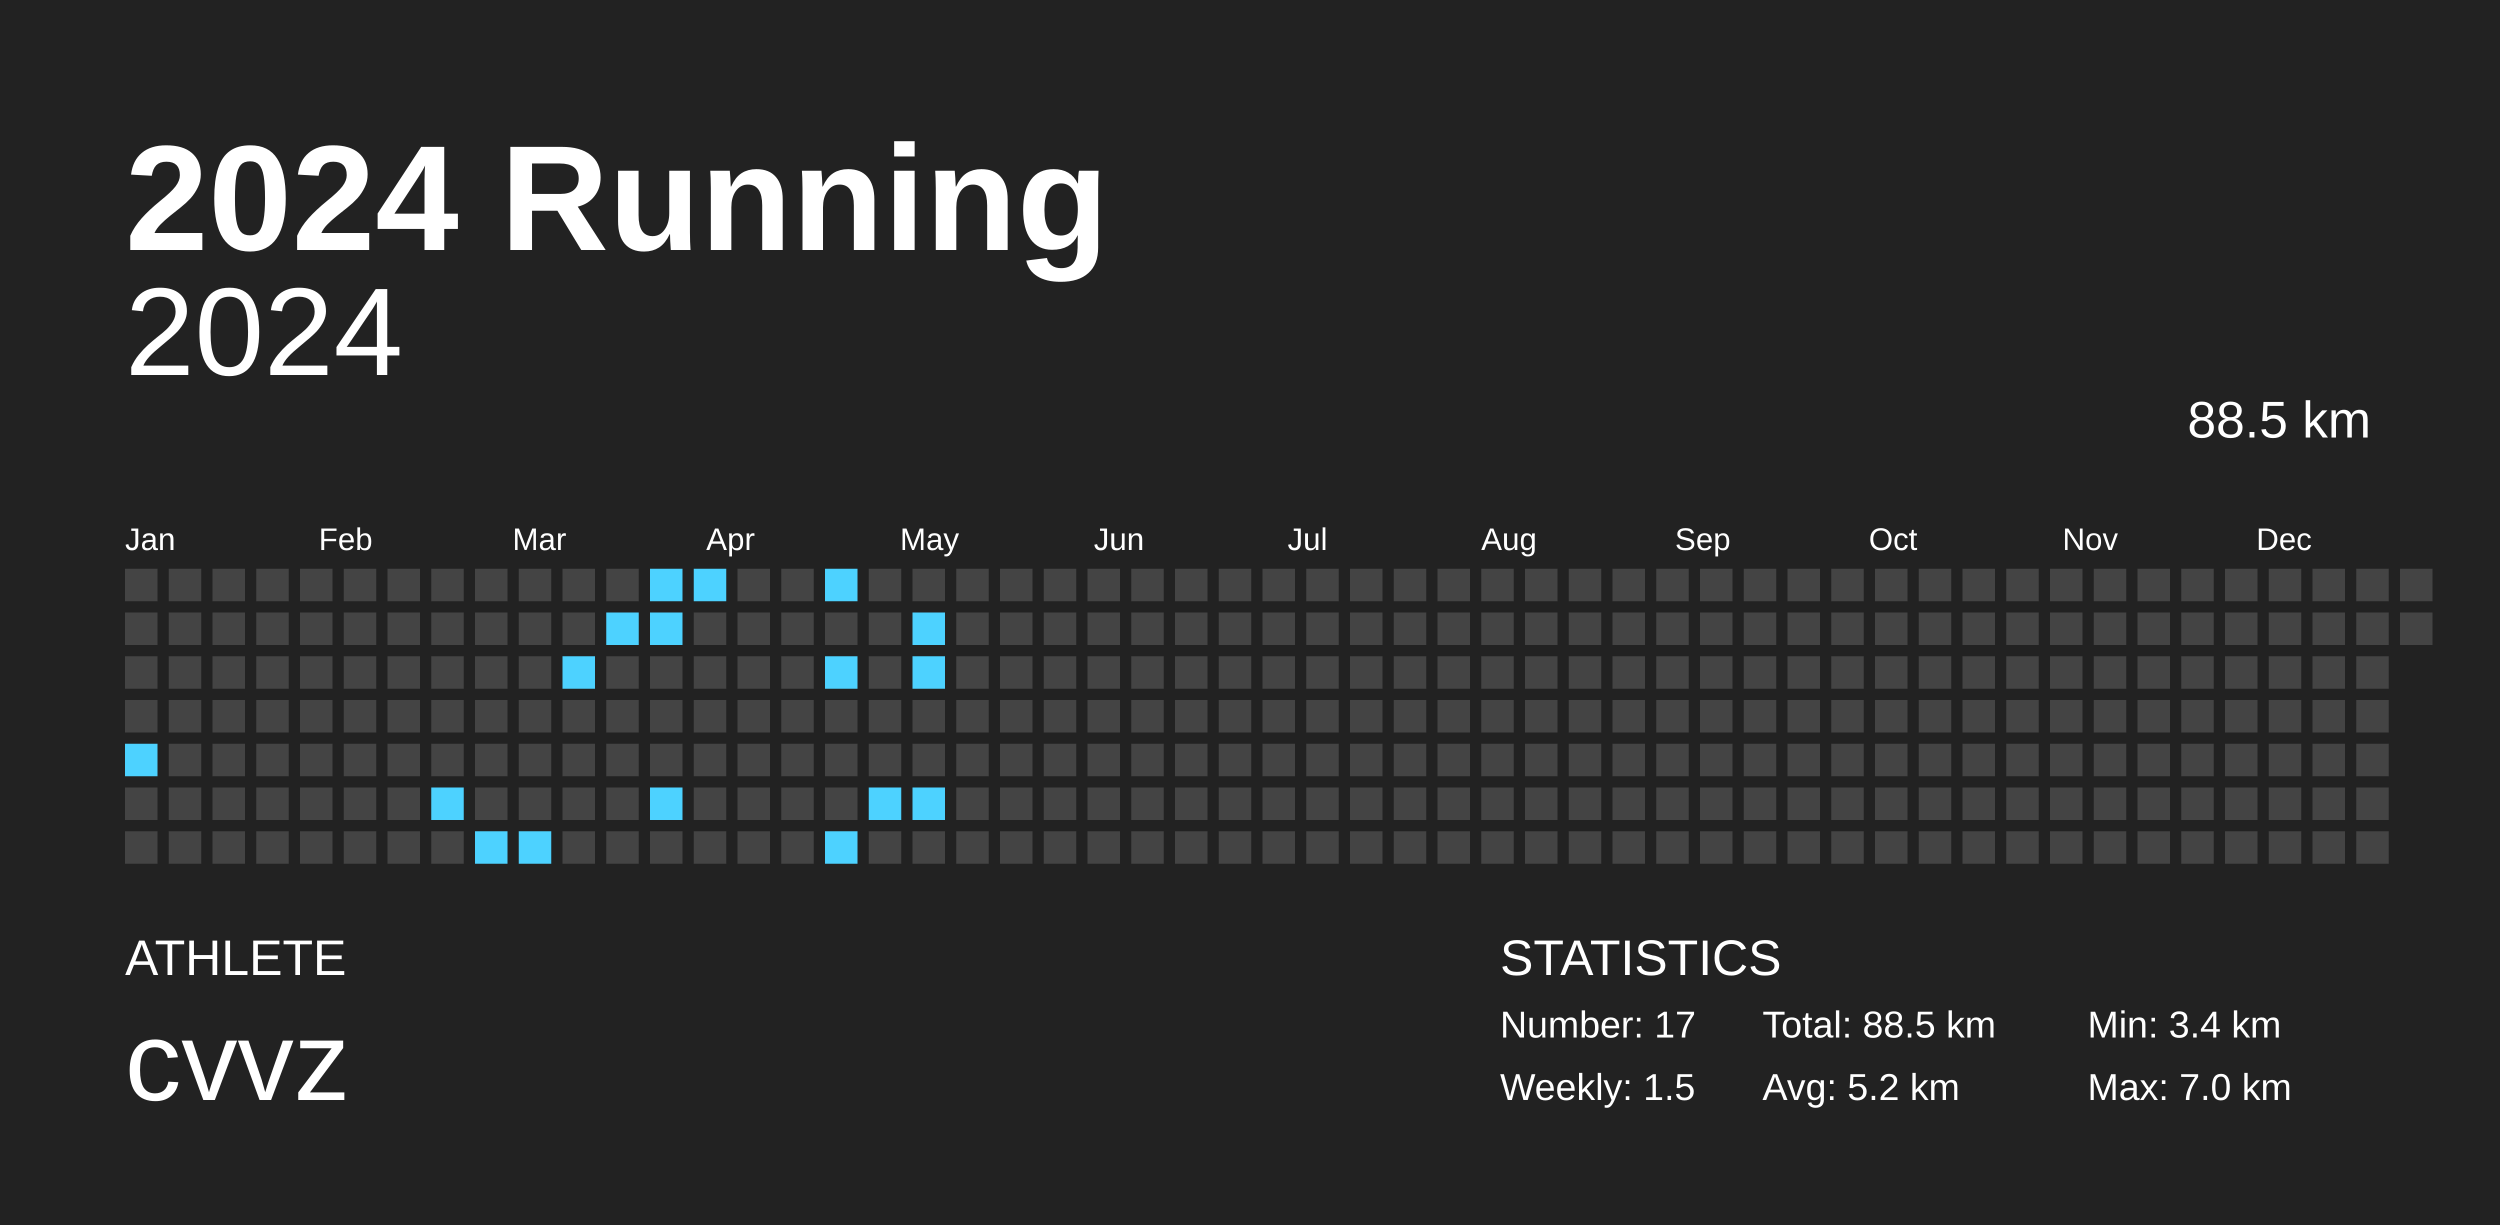
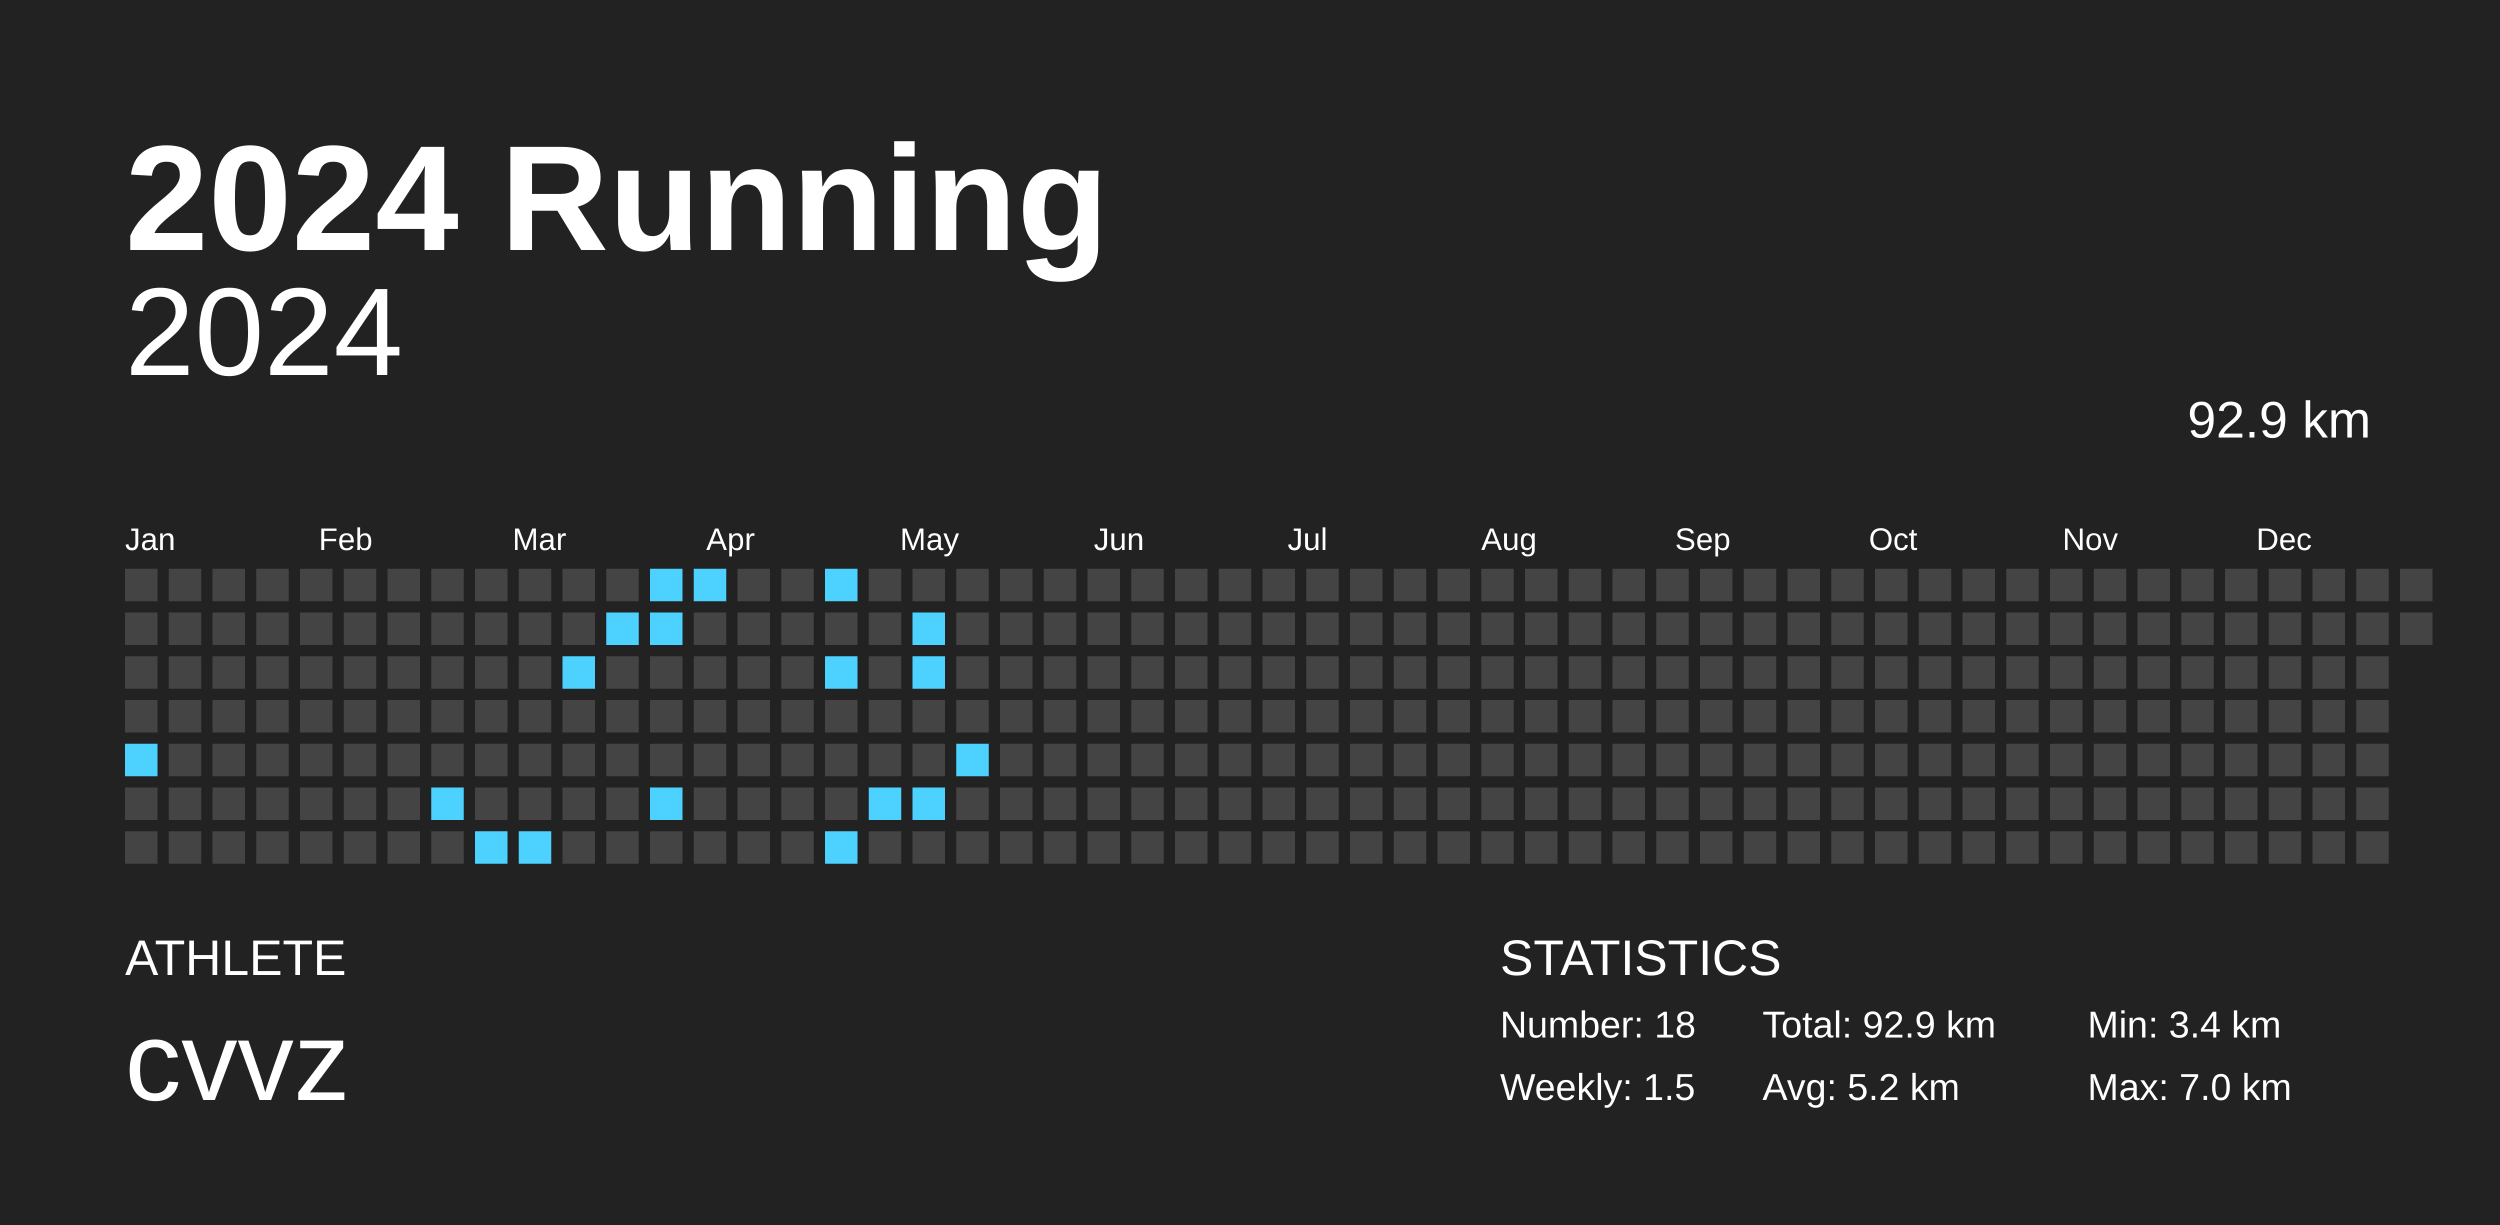
<svg xmlns="http://www.w3.org/2000/svg" baseProfile="full" height="98mm" version="1.1" viewBox="0,0,200,98" width="200mm">
  <defs />
  <rect fill="#222222" height="98" width="200" x="0" y="0" />
  <text fill="#FFFFFF" style="font-size:12px; font-family:Arial; font-weight:bold;" x="10" y="20">2024 Running</text>
  <text fill="#FFFFFF" style="font-size:4px; font-family:Arial" x="10" y="78">ATHLETE</text>
  <text fill="#FFFFFF" style="font-size:9px; font-family:Arial" x="10" y="88">cvvz</text>
  <text fill="#FFFFFF" style="font-size:4px; font-family:Arial" x="120" y="78">STATISTICS</text>
-   <text fill="#FFFFFF" style="font-size:3px; font-family:Arial" x="120" y="83">Number: 17</text>
+   <text fill="#FFFFFF" style="font-size:3px; font-family:Arial" x="120" y="83">Number: 18</text>
  <text fill="#FFFFFF" style="font-size:3px; font-family:Arial" x="120" y="88">Weekly: 1.5</text>
-   <text fill="#FFFFFF" style="font-size:3px; font-family:Arial" x="141" y="83">Total: 88.5 km</text>
+   <text fill="#FFFFFF" style="font-size:3px; font-family:Arial" x="141" y="83">Total: 92.9 km</text>
  <text fill="#FFFFFF" style="font-size:3px; font-family:Arial" x="141" y="88">Avg: 5.2 km</text>
  <text fill="#FFFFFF" style="font-size:3px; font-family:Arial" x="167" y="83">Min: 3.4 km</text>
  <text fill="#FFFFFF" style="font-size:3px; font-family:Arial" x="167" y="88">Max: 7.0 km</text>
  <text alignment-baseline="hanging" fill="#FFFFFF" style="font-size:10.0px; font-family:Arial;" x="10" y="30">2024</text>
-   <text alignment-baseline="hanging" fill="#FFFFFF" style="font-size:4.125px; font-family:Arial;" x="175" y="35">88.5 km</text>
+   <text alignment-baseline="hanging" fill="#FFFFFF" style="font-size:4.125px; font-family:Arial;" x="175" y="35">92.9 km</text>
  <text fill="#FFFFFF" style="font-size:2.5px; font-family:Arial" x="10.0" y="44">Jan</text>
  <text fill="#FFFFFF" style="font-size:2.5px; font-family:Arial" x="25.5" y="44">Feb</text>
  <text fill="#FFFFFF" style="font-size:2.5px; font-family:Arial" x="41.0" y="44">Mar</text>
  <text fill="#FFFFFF" style="font-size:2.5px; font-family:Arial" x="56.5" y="44">Apr</text>
  <text fill="#FFFFFF" style="font-size:2.5px; font-family:Arial" x="72.0" y="44">May</text>
  <text fill="#FFFFFF" style="font-size:2.5px; font-family:Arial" x="87.5" y="44">Jun</text>
  <text fill="#FFFFFF" style="font-size:2.5px; font-family:Arial" x="103.0" y="44">Jul</text>
  <text fill="#FFFFFF" style="font-size:2.5px; font-family:Arial" x="118.5" y="44">Aug</text>
  <text fill="#FFFFFF" style="font-size:2.5px; font-family:Arial" x="134.0" y="44">Sep</text>
  <text fill="#FFFFFF" style="font-size:2.5px; font-family:Arial" x="149.5" y="44">Oct</text>
  <text fill="#FFFFFF" style="font-size:2.5px; font-family:Arial" x="165.0" y="44">Nov</text>
  <text fill="#FFFFFF" style="font-size:2.5px; font-family:Arial" x="180.5" y="44">Dec</text>
  <rect fill="#444444" height="2.6" width="2.6" x="10.0" y="45.5" />
  <rect fill="#444444" height="2.6" width="2.6" x="10.0" y="49.0" />
  <rect fill="#444444" height="2.6" width="2.6" x="10.0" y="52.5" />
  <rect fill="#444444" height="2.6" width="2.6" x="10.0" y="56.0" />
  <rect fill="#4dd2ff" height="2.6" width="2.6" x="10.0" y="59.5" />
  <rect fill="#444444" height="2.6" width="2.6" x="10.0" y="63.0" />
  <rect fill="#444444" height="2.6" width="2.6" x="10.0" y="66.5" />
  <rect fill="#444444" height="2.6" width="2.6" x="13.5" y="45.5" />
  <rect fill="#444444" height="2.6" width="2.6" x="13.5" y="49.0" />
  <rect fill="#444444" height="2.6" width="2.6" x="13.5" y="52.5" />
  <rect fill="#444444" height="2.6" width="2.6" x="13.5" y="56.0" />
  <rect fill="#444444" height="2.6" width="2.6" x="13.5" y="59.5" />
  <rect fill="#444444" height="2.6" width="2.6" x="13.5" y="63.0" />
  <rect fill="#444444" height="2.6" width="2.6" x="13.5" y="66.5" />
  <rect fill="#444444" height="2.6" width="2.6" x="17.0" y="45.5" />
  <rect fill="#444444" height="2.6" width="2.6" x="17.0" y="49.0" />
  <rect fill="#444444" height="2.6" width="2.6" x="17.0" y="52.5" />
  <rect fill="#444444" height="2.6" width="2.6" x="17.0" y="56.0" />
  <rect fill="#444444" height="2.6" width="2.6" x="17.0" y="59.5" />
  <rect fill="#444444" height="2.6" width="2.6" x="17.0" y="63.0" />
  <rect fill="#444444" height="2.6" width="2.6" x="17.0" y="66.5" />
  <rect fill="#444444" height="2.6" width="2.6" x="20.5" y="45.5" />
  <rect fill="#444444" height="2.6" width="2.6" x="20.5" y="49.0" />
  <rect fill="#444444" height="2.6" width="2.6" x="20.5" y="52.5" />
  <rect fill="#444444" height="2.6" width="2.6" x="20.5" y="56.0" />
  <rect fill="#444444" height="2.6" width="2.6" x="20.5" y="59.5" />
  <rect fill="#444444" height="2.6" width="2.6" x="20.5" y="63.0" />
  <rect fill="#444444" height="2.6" width="2.6" x="20.5" y="66.5" />
  <rect fill="#444444" height="2.6" width="2.6" x="24.0" y="45.5" />
  <rect fill="#444444" height="2.6" width="2.6" x="24.0" y="49.0" />
  <rect fill="#444444" height="2.6" width="2.6" x="24.0" y="52.5" />
  <rect fill="#444444" height="2.6" width="2.6" x="24.0" y="56.0" />
  <rect fill="#444444" height="2.6" width="2.6" x="24.0" y="59.5" />
  <rect fill="#444444" height="2.6" width="2.6" x="24.0" y="63.0" />
  <rect fill="#444444" height="2.6" width="2.6" x="24.0" y="66.5" />
  <rect fill="#444444" height="2.6" width="2.6" x="27.5" y="45.5" />
  <rect fill="#444444" height="2.6" width="2.6" x="27.5" y="49.0" />
  <rect fill="#444444" height="2.6" width="2.6" x="27.5" y="52.5" />
  <rect fill="#444444" height="2.6" width="2.6" x="27.5" y="56.0" />
  <rect fill="#444444" height="2.6" width="2.6" x="27.5" y="59.5" />
  <rect fill="#444444" height="2.6" width="2.6" x="27.5" y="63.0" />
  <rect fill="#444444" height="2.6" width="2.6" x="27.5" y="66.5" />
  <rect fill="#444444" height="2.6" width="2.6" x="31.0" y="45.5" />
  <rect fill="#444444" height="2.6" width="2.6" x="31.0" y="49.0" />
  <rect fill="#444444" height="2.6" width="2.6" x="31.0" y="52.5" />
  <rect fill="#444444" height="2.6" width="2.6" x="31.0" y="56.0" />
  <rect fill="#444444" height="2.6" width="2.6" x="31.0" y="59.5" />
  <rect fill="#444444" height="2.6" width="2.6" x="31.0" y="63.0" />
  <rect fill="#444444" height="2.6" width="2.6" x="31.0" y="66.5" />
  <rect fill="#444444" height="2.6" width="2.6" x="34.5" y="45.5" />
  <rect fill="#444444" height="2.6" width="2.6" x="34.5" y="49.0" />
  <rect fill="#444444" height="2.6" width="2.6" x="34.5" y="52.5" />
  <rect fill="#444444" height="2.6" width="2.6" x="34.5" y="56.0" />
  <rect fill="#444444" height="2.6" width="2.6" x="34.5" y="59.5" />
  <rect fill="#4dd2ff" height="2.6" width="2.6" x="34.5" y="63.0" />
  <rect fill="#444444" height="2.6" width="2.6" x="34.5" y="66.5" />
  <rect fill="#444444" height="2.6" width="2.6" x="38.0" y="45.5" />
  <rect fill="#444444" height="2.6" width="2.6" x="38.0" y="49.0" />
  <rect fill="#444444" height="2.6" width="2.6" x="38.0" y="52.5" />
  <rect fill="#444444" height="2.6" width="2.6" x="38.0" y="56.0" />
  <rect fill="#444444" height="2.6" width="2.6" x="38.0" y="59.5" />
  <rect fill="#444444" height="2.6" width="2.6" x="38.0" y="63.0" />
  <rect fill="#4dd2ff" height="2.6" width="2.6" x="38.0" y="66.5" />
  <rect fill="#444444" height="2.6" width="2.6" x="41.5" y="45.5" />
  <rect fill="#444444" height="2.6" width="2.6" x="41.5" y="49.0" />
  <rect fill="#444444" height="2.6" width="2.6" x="41.5" y="52.5" />
  <rect fill="#444444" height="2.6" width="2.6" x="41.5" y="56.0" />
  <rect fill="#444444" height="2.6" width="2.6" x="41.5" y="59.5" />
  <rect fill="#444444" height="2.6" width="2.6" x="41.5" y="63.0" />
  <rect fill="#4dd2ff" height="2.6" width="2.6" x="41.5" y="66.5" />
  <rect fill="#444444" height="2.6" width="2.6" x="45.0" y="45.5" />
  <rect fill="#444444" height="2.6" width="2.6" x="45.0" y="49.0" />
  <rect fill="#4dd2ff" height="2.6" width="2.6" x="45.0" y="52.5" />
  <rect fill="#444444" height="2.6" width="2.6" x="45.0" y="56.0" />
  <rect fill="#444444" height="2.6" width="2.6" x="45.0" y="59.5" />
  <rect fill="#444444" height="2.6" width="2.6" x="45.0" y="63.0" />
  <rect fill="#444444" height="2.6" width="2.6" x="45.0" y="66.5" />
  <rect fill="#444444" height="2.6" width="2.6" x="48.5" y="45.5" />
  <rect fill="#4dd2ff" height="2.6" width="2.6" x="48.5" y="49.0" />
  <rect fill="#444444" height="2.6" width="2.6" x="48.5" y="52.5" />
  <rect fill="#444444" height="2.6" width="2.6" x="48.5" y="56.0" />
  <rect fill="#444444" height="2.6" width="2.6" x="48.5" y="59.5" />
  <rect fill="#444444" height="2.6" width="2.6" x="48.5" y="63.0" />
  <rect fill="#444444" height="2.6" width="2.6" x="48.5" y="66.5" />
  <rect fill="#4dd2ff" height="2.6" width="2.6" x="52.0" y="45.5" />
  <rect fill="#4dd2ff" height="2.6" width="2.6" x="52.0" y="49.0" />
  <rect fill="#444444" height="2.6" width="2.6" x="52.0" y="52.5" />
  <rect fill="#444444" height="2.6" width="2.6" x="52.0" y="56.0" />
  <rect fill="#444444" height="2.6" width="2.6" x="52.0" y="59.5" />
  <rect fill="#4dd2ff" height="2.6" width="2.6" x="52.0" y="63.0" />
  <rect fill="#444444" height="2.6" width="2.6" x="52.0" y="66.5" />
  <rect fill="#4dd2ff" height="2.6" width="2.6" x="55.5" y="45.5" />
  <rect fill="#444444" height="2.6" width="2.6" x="55.5" y="49.0" />
  <rect fill="#444444" height="2.6" width="2.6" x="55.5" y="52.5" />
  <rect fill="#444444" height="2.6" width="2.6" x="55.5" y="56.0" />
  <rect fill="#444444" height="2.6" width="2.6" x="55.5" y="59.5" />
  <rect fill="#444444" height="2.6" width="2.6" x="55.5" y="63.0" />
  <rect fill="#444444" height="2.6" width="2.6" x="55.5" y="66.5" />
  <rect fill="#444444" height="2.6" width="2.6" x="59.0" y="45.5" />
  <rect fill="#444444" height="2.6" width="2.6" x="59.0" y="49.0" />
  <rect fill="#444444" height="2.6" width="2.6" x="59.0" y="52.5" />
  <rect fill="#444444" height="2.6" width="2.6" x="59.0" y="56.0" />
  <rect fill="#444444" height="2.6" width="2.6" x="59.0" y="59.5" />
  <rect fill="#444444" height="2.6" width="2.6" x="59.0" y="63.0" />
  <rect fill="#444444" height="2.6" width="2.6" x="59.0" y="66.5" />
  <rect fill="#444444" height="2.6" width="2.6" x="62.5" y="45.5" />
  <rect fill="#444444" height="2.6" width="2.6" x="62.5" y="49.0" />
  <rect fill="#444444" height="2.6" width="2.6" x="62.5" y="52.5" />
  <rect fill="#444444" height="2.6" width="2.6" x="62.5" y="56.0" />
  <rect fill="#444444" height="2.6" width="2.6" x="62.5" y="59.5" />
  <rect fill="#444444" height="2.6" width="2.6" x="62.5" y="63.0" />
  <rect fill="#444444" height="2.6" width="2.6" x="62.5" y="66.5" />
  <rect fill="#4dd2ff" height="2.6" width="2.6" x="66.0" y="45.5" />
  <rect fill="#444444" height="2.6" width="2.6" x="66.0" y="49.0" />
  <rect fill="#4dd2ff" height="2.6" width="2.6" x="66.0" y="52.5" />
  <rect fill="#444444" height="2.6" width="2.6" x="66.0" y="56.0" />
  <rect fill="#444444" height="2.6" width="2.6" x="66.0" y="59.5" />
  <rect fill="#444444" height="2.6" width="2.6" x="66.0" y="63.0" />
  <rect fill="#4dd2ff" height="2.6" width="2.6" x="66.0" y="66.5" />
  <rect fill="#444444" height="2.6" width="2.6" x="69.5" y="45.5" />
  <rect fill="#444444" height="2.6" width="2.6" x="69.5" y="49.0" />
  <rect fill="#444444" height="2.6" width="2.6" x="69.5" y="52.5" />
  <rect fill="#444444" height="2.6" width="2.6" x="69.5" y="56.0" />
  <rect fill="#444444" height="2.6" width="2.6" x="69.5" y="59.5" />
  <rect fill="#4dd2ff" height="2.6" width="2.6" x="69.5" y="63.0" />
  <rect fill="#444444" height="2.6" width="2.6" x="69.5" y="66.5" />
  <rect fill="#444444" height="2.6" width="2.6" x="73.0" y="45.5" />
  <rect fill="#4dd2ff" height="2.6" width="2.6" x="73.0" y="49.0" />
  <rect fill="#4dd2ff" height="2.6" width="2.6" x="73.0" y="52.5" />
  <rect fill="#444444" height="2.6" width="2.6" x="73.0" y="56.0" />
  <rect fill="#444444" height="2.6" width="2.6" x="73.0" y="59.5" />
  <rect fill="#4dd2ff" height="2.6" width="2.6" x="73.0" y="63.0" />
  <rect fill="#444444" height="2.6" width="2.6" x="73.0" y="66.5" />
  <rect fill="#444444" height="2.6" width="2.6" x="76.5" y="45.5" />
  <rect fill="#444444" height="2.6" width="2.6" x="76.5" y="49.0" />
  <rect fill="#444444" height="2.6" width="2.6" x="76.5" y="52.5" />
  <rect fill="#444444" height="2.6" width="2.6" x="76.5" y="56.0" />
-   <rect fill="#444444" height="2.6" width="2.6" x="76.5" y="59.5" />
+   <rect fill="#4dd2ff" height="2.6" width="2.6" x="76.5" y="59.5" />
  <rect fill="#444444" height="2.6" width="2.6" x="76.5" y="63.0" />
  <rect fill="#444444" height="2.6" width="2.6" x="76.5" y="66.5" />
  <rect fill="#444444" height="2.6" width="2.6" x="80.0" y="45.5" />
  <rect fill="#444444" height="2.6" width="2.6" x="80.0" y="49.0" />
  <rect fill="#444444" height="2.6" width="2.6" x="80.0" y="52.5" />
  <rect fill="#444444" height="2.6" width="2.6" x="80.0" y="56.0" />
  <rect fill="#444444" height="2.6" width="2.6" x="80.0" y="59.5" />
  <rect fill="#444444" height="2.6" width="2.6" x="80.0" y="63.0" />
  <rect fill="#444444" height="2.6" width="2.6" x="80.0" y="66.5" />
  <rect fill="#444444" height="2.6" width="2.6" x="83.5" y="45.5" />
  <rect fill="#444444" height="2.6" width="2.6" x="83.5" y="49.0" />
  <rect fill="#444444" height="2.6" width="2.6" x="83.5" y="52.5" />
  <rect fill="#444444" height="2.6" width="2.6" x="83.5" y="56.0" />
  <rect fill="#444444" height="2.6" width="2.6" x="83.5" y="59.5" />
  <rect fill="#444444" height="2.6" width="2.6" x="83.5" y="63.0" />
  <rect fill="#444444" height="2.6" width="2.6" x="83.5" y="66.5" />
  <rect fill="#444444" height="2.6" width="2.6" x="87.0" y="45.5" />
  <rect fill="#444444" height="2.6" width="2.6" x="87.0" y="49.0" />
  <rect fill="#444444" height="2.6" width="2.6" x="87.0" y="52.5" />
  <rect fill="#444444" height="2.6" width="2.6" x="87.0" y="56.0" />
  <rect fill="#444444" height="2.6" width="2.6" x="87.0" y="59.5" />
  <rect fill="#444444" height="2.6" width="2.6" x="87.0" y="63.0" />
  <rect fill="#444444" height="2.6" width="2.6" x="87.0" y="66.5" />
  <rect fill="#444444" height="2.6" width="2.6" x="90.5" y="45.5" />
  <rect fill="#444444" height="2.6" width="2.6" x="90.5" y="49.0" />
  <rect fill="#444444" height="2.6" width="2.6" x="90.5" y="52.5" />
  <rect fill="#444444" height="2.6" width="2.6" x="90.5" y="56.0" />
  <rect fill="#444444" height="2.6" width="2.6" x="90.5" y="59.5" />
  <rect fill="#444444" height="2.6" width="2.6" x="90.5" y="63.0" />
  <rect fill="#444444" height="2.6" width="2.6" x="90.5" y="66.5" />
  <rect fill="#444444" height="2.6" width="2.6" x="94.0" y="45.5" />
  <rect fill="#444444" height="2.6" width="2.6" x="94.0" y="49.0" />
  <rect fill="#444444" height="2.6" width="2.6" x="94.0" y="52.5" />
  <rect fill="#444444" height="2.6" width="2.6" x="94.0" y="56.0" />
  <rect fill="#444444" height="2.6" width="2.6" x="94.0" y="59.5" />
  <rect fill="#444444" height="2.6" width="2.6" x="94.0" y="63.0" />
  <rect fill="#444444" height="2.6" width="2.6" x="94.0" y="66.5" />
  <rect fill="#444444" height="2.6" width="2.6" x="97.5" y="45.5" />
  <rect fill="#444444" height="2.6" width="2.6" x="97.5" y="49.0" />
  <rect fill="#444444" height="2.6" width="2.6" x="97.5" y="52.5" />
  <rect fill="#444444" height="2.6" width="2.6" x="97.5" y="56.0" />
  <rect fill="#444444" height="2.6" width="2.6" x="97.5" y="59.5" />
  <rect fill="#444444" height="2.6" width="2.6" x="97.5" y="63.0" />
  <rect fill="#444444" height="2.6" width="2.6" x="97.5" y="66.5" />
  <rect fill="#444444" height="2.6" width="2.6" x="101.0" y="45.5" />
  <rect fill="#444444" height="2.6" width="2.6" x="101.0" y="49.0" />
  <rect fill="#444444" height="2.6" width="2.6" x="101.0" y="52.5" />
  <rect fill="#444444" height="2.6" width="2.6" x="101.0" y="56.0" />
  <rect fill="#444444" height="2.6" width="2.6" x="101.0" y="59.5" />
  <rect fill="#444444" height="2.6" width="2.6" x="101.0" y="63.0" />
  <rect fill="#444444" height="2.6" width="2.6" x="101.0" y="66.5" />
  <rect fill="#444444" height="2.6" width="2.6" x="104.5" y="45.5" />
  <rect fill="#444444" height="2.6" width="2.6" x="104.5" y="49.0" />
  <rect fill="#444444" height="2.6" width="2.6" x="104.5" y="52.5" />
  <rect fill="#444444" height="2.6" width="2.6" x="104.5" y="56.0" />
  <rect fill="#444444" height="2.6" width="2.6" x="104.5" y="59.5" />
  <rect fill="#444444" height="2.6" width="2.6" x="104.5" y="63.0" />
  <rect fill="#444444" height="2.6" width="2.6" x="104.5" y="66.5" />
  <rect fill="#444444" height="2.6" width="2.6" x="108.0" y="45.5" />
  <rect fill="#444444" height="2.6" width="2.6" x="108.0" y="49.0" />
  <rect fill="#444444" height="2.6" width="2.6" x="108.0" y="52.5" />
  <rect fill="#444444" height="2.6" width="2.6" x="108.0" y="56.0" />
  <rect fill="#444444" height="2.6" width="2.6" x="108.0" y="59.5" />
  <rect fill="#444444" height="2.6" width="2.6" x="108.0" y="63.0" />
  <rect fill="#444444" height="2.6" width="2.6" x="108.0" y="66.5" />
  <rect fill="#444444" height="2.6" width="2.6" x="111.5" y="45.5" />
  <rect fill="#444444" height="2.6" width="2.6" x="111.5" y="49.0" />
  <rect fill="#444444" height="2.6" width="2.6" x="111.5" y="52.5" />
  <rect fill="#444444" height="2.6" width="2.6" x="111.5" y="56.0" />
  <rect fill="#444444" height="2.6" width="2.6" x="111.5" y="59.5" />
  <rect fill="#444444" height="2.6" width="2.6" x="111.5" y="63.0" />
  <rect fill="#444444" height="2.6" width="2.6" x="111.5" y="66.5" />
  <rect fill="#444444" height="2.6" width="2.6" x="115.0" y="45.5" />
  <rect fill="#444444" height="2.6" width="2.6" x="115.0" y="49.0" />
  <rect fill="#444444" height="2.6" width="2.6" x="115.0" y="52.5" />
  <rect fill="#444444" height="2.6" width="2.6" x="115.0" y="56.0" />
  <rect fill="#444444" height="2.6" width="2.6" x="115.0" y="59.5" />
  <rect fill="#444444" height="2.6" width="2.6" x="115.0" y="63.0" />
  <rect fill="#444444" height="2.6" width="2.6" x="115.0" y="66.5" />
  <rect fill="#444444" height="2.6" width="2.6" x="118.5" y="45.5" />
  <rect fill="#444444" height="2.6" width="2.6" x="118.5" y="49.0" />
  <rect fill="#444444" height="2.6" width="2.6" x="118.5" y="52.5" />
  <rect fill="#444444" height="2.6" width="2.6" x="118.5" y="56.0" />
  <rect fill="#444444" height="2.6" width="2.6" x="118.5" y="59.5" />
  <rect fill="#444444" height="2.6" width="2.6" x="118.5" y="63.0" />
  <rect fill="#444444" height="2.6" width="2.6" x="118.5" y="66.5" />
  <rect fill="#444444" height="2.6" width="2.6" x="122.0" y="45.5" />
  <rect fill="#444444" height="2.6" width="2.6" x="122.0" y="49.0" />
  <rect fill="#444444" height="2.6" width="2.6" x="122.0" y="52.5" />
  <rect fill="#444444" height="2.6" width="2.6" x="122.0" y="56.0" />
  <rect fill="#444444" height="2.6" width="2.6" x="122.0" y="59.5" />
  <rect fill="#444444" height="2.6" width="2.6" x="122.0" y="63.0" />
  <rect fill="#444444" height="2.6" width="2.6" x="122.0" y="66.5" />
  <rect fill="#444444" height="2.6" width="2.6" x="125.5" y="45.5" />
  <rect fill="#444444" height="2.6" width="2.6" x="125.5" y="49.0" />
  <rect fill="#444444" height="2.6" width="2.6" x="125.5" y="52.5" />
  <rect fill="#444444" height="2.6" width="2.6" x="125.5" y="56.0" />
  <rect fill="#444444" height="2.6" width="2.6" x="125.5" y="59.5" />
  <rect fill="#444444" height="2.6" width="2.6" x="125.5" y="63.0" />
  <rect fill="#444444" height="2.6" width="2.6" x="125.5" y="66.5" />
  <rect fill="#444444" height="2.6" width="2.6" x="129.0" y="45.5" />
  <rect fill="#444444" height="2.6" width="2.6" x="129.0" y="49.0" />
  <rect fill="#444444" height="2.6" width="2.6" x="129.0" y="52.5" />
  <rect fill="#444444" height="2.6" width="2.6" x="129.0" y="56.0" />
  <rect fill="#444444" height="2.6" width="2.6" x="129.0" y="59.5" />
  <rect fill="#444444" height="2.6" width="2.6" x="129.0" y="63.0" />
  <rect fill="#444444" height="2.6" width="2.6" x="129.0" y="66.5" />
  <rect fill="#444444" height="2.6" width="2.6" x="132.5" y="45.5" />
  <rect fill="#444444" height="2.6" width="2.6" x="132.5" y="49.0" />
  <rect fill="#444444" height="2.6" width="2.6" x="132.5" y="52.5" />
  <rect fill="#444444" height="2.6" width="2.6" x="132.5" y="56.0" />
  <rect fill="#444444" height="2.6" width="2.6" x="132.5" y="59.5" />
  <rect fill="#444444" height="2.6" width="2.6" x="132.5" y="63.0" />
  <rect fill="#444444" height="2.6" width="2.6" x="132.5" y="66.5" />
  <rect fill="#444444" height="2.6" width="2.6" x="136.0" y="45.5" />
  <rect fill="#444444" height="2.6" width="2.6" x="136.0" y="49.0" />
  <rect fill="#444444" height="2.6" width="2.6" x="136.0" y="52.5" />
  <rect fill="#444444" height="2.6" width="2.6" x="136.0" y="56.0" />
  <rect fill="#444444" height="2.6" width="2.6" x="136.0" y="59.5" />
  <rect fill="#444444" height="2.6" width="2.6" x="136.0" y="63.0" />
  <rect fill="#444444" height="2.6" width="2.6" x="136.0" y="66.5" />
  <rect fill="#444444" height="2.6" width="2.6" x="139.5" y="45.5" />
  <rect fill="#444444" height="2.6" width="2.6" x="139.5" y="49.0" />
  <rect fill="#444444" height="2.6" width="2.6" x="139.5" y="52.5" />
  <rect fill="#444444" height="2.6" width="2.6" x="139.5" y="56.0" />
  <rect fill="#444444" height="2.6" width="2.6" x="139.5" y="59.5" />
  <rect fill="#444444" height="2.6" width="2.6" x="139.5" y="63.0" />
  <rect fill="#444444" height="2.6" width="2.6" x="139.5" y="66.5" />
  <rect fill="#444444" height="2.6" width="2.6" x="143.0" y="45.5" />
  <rect fill="#444444" height="2.6" width="2.6" x="143.0" y="49.0" />
  <rect fill="#444444" height="2.6" width="2.6" x="143.0" y="52.5" />
  <rect fill="#444444" height="2.6" width="2.6" x="143.0" y="56.0" />
  <rect fill="#444444" height="2.6" width="2.6" x="143.0" y="59.5" />
  <rect fill="#444444" height="2.6" width="2.6" x="143.0" y="63.0" />
  <rect fill="#444444" height="2.6" width="2.6" x="143.0" y="66.5" />
  <rect fill="#444444" height="2.6" width="2.6" x="146.5" y="45.5" />
  <rect fill="#444444" height="2.6" width="2.6" x="146.5" y="49.0" />
  <rect fill="#444444" height="2.6" width="2.6" x="146.5" y="52.5" />
  <rect fill="#444444" height="2.6" width="2.6" x="146.5" y="56.0" />
  <rect fill="#444444" height="2.6" width="2.6" x="146.5" y="59.5" />
  <rect fill="#444444" height="2.6" width="2.6" x="146.5" y="63.0" />
  <rect fill="#444444" height="2.6" width="2.6" x="146.5" y="66.5" />
  <rect fill="#444444" height="2.6" width="2.6" x="150.0" y="45.5" />
  <rect fill="#444444" height="2.6" width="2.6" x="150.0" y="49.0" />
  <rect fill="#444444" height="2.6" width="2.6" x="150.0" y="52.5" />
  <rect fill="#444444" height="2.6" width="2.6" x="150.0" y="56.0" />
  <rect fill="#444444" height="2.6" width="2.6" x="150.0" y="59.5" />
  <rect fill="#444444" height="2.6" width="2.6" x="150.0" y="63.0" />
  <rect fill="#444444" height="2.6" width="2.6" x="150.0" y="66.5" />
  <rect fill="#444444" height="2.6" width="2.6" x="153.5" y="45.5" />
  <rect fill="#444444" height="2.6" width="2.6" x="153.5" y="49.0" />
  <rect fill="#444444" height="2.6" width="2.6" x="153.5" y="52.5" />
  <rect fill="#444444" height="2.6" width="2.6" x="153.5" y="56.0" />
  <rect fill="#444444" height="2.6" width="2.6" x="153.5" y="59.5" />
  <rect fill="#444444" height="2.6" width="2.6" x="153.5" y="63.0" />
  <rect fill="#444444" height="2.6" width="2.6" x="153.5" y="66.5" />
  <rect fill="#444444" height="2.6" width="2.6" x="157.0" y="45.5" />
  <rect fill="#444444" height="2.6" width="2.6" x="157.0" y="49.0" />
  <rect fill="#444444" height="2.6" width="2.6" x="157.0" y="52.5" />
  <rect fill="#444444" height="2.6" width="2.6" x="157.0" y="56.0" />
  <rect fill="#444444" height="2.6" width="2.6" x="157.0" y="59.5" />
  <rect fill="#444444" height="2.6" width="2.6" x="157.0" y="63.0" />
  <rect fill="#444444" height="2.6" width="2.6" x="157.0" y="66.5" />
  <rect fill="#444444" height="2.6" width="2.6" x="160.5" y="45.5" />
  <rect fill="#444444" height="2.6" width="2.6" x="160.5" y="49.0" />
  <rect fill="#444444" height="2.6" width="2.6" x="160.5" y="52.5" />
  <rect fill="#444444" height="2.6" width="2.6" x="160.5" y="56.0" />
  <rect fill="#444444" height="2.6" width="2.6" x="160.5" y="59.5" />
  <rect fill="#444444" height="2.6" width="2.6" x="160.5" y="63.0" />
  <rect fill="#444444" height="2.6" width="2.6" x="160.5" y="66.5" />
  <rect fill="#444444" height="2.6" width="2.6" x="164.0" y="45.5" />
  <rect fill="#444444" height="2.6" width="2.6" x="164.0" y="49.0" />
  <rect fill="#444444" height="2.6" width="2.6" x="164.0" y="52.5" />
  <rect fill="#444444" height="2.6" width="2.6" x="164.0" y="56.0" />
  <rect fill="#444444" height="2.6" width="2.6" x="164.0" y="59.5" />
  <rect fill="#444444" height="2.6" width="2.6" x="164.0" y="63.0" />
  <rect fill="#444444" height="2.6" width="2.6" x="164.0" y="66.5" />
  <rect fill="#444444" height="2.6" width="2.6" x="167.5" y="45.5" />
  <rect fill="#444444" height="2.6" width="2.6" x="167.5" y="49.0" />
  <rect fill="#444444" height="2.6" width="2.6" x="167.5" y="52.5" />
  <rect fill="#444444" height="2.6" width="2.6" x="167.5" y="56.0" />
  <rect fill="#444444" height="2.6" width="2.6" x="167.5" y="59.5" />
  <rect fill="#444444" height="2.6" width="2.6" x="167.5" y="63.0" />
  <rect fill="#444444" height="2.6" width="2.6" x="167.5" y="66.5" />
  <rect fill="#444444" height="2.6" width="2.6" x="171.0" y="45.5" />
  <rect fill="#444444" height="2.6" width="2.6" x="171.0" y="49.0" />
  <rect fill="#444444" height="2.6" width="2.6" x="171.0" y="52.5" />
  <rect fill="#444444" height="2.6" width="2.6" x="171.0" y="56.0" />
  <rect fill="#444444" height="2.6" width="2.6" x="171.0" y="59.5" />
  <rect fill="#444444" height="2.6" width="2.6" x="171.0" y="63.0" />
  <rect fill="#444444" height="2.6" width="2.6" x="171.0" y="66.5" />
  <rect fill="#444444" height="2.6" width="2.6" x="174.5" y="45.5" />
  <rect fill="#444444" height="2.6" width="2.6" x="174.5" y="49.0" />
  <rect fill="#444444" height="2.6" width="2.6" x="174.5" y="52.5" />
  <rect fill="#444444" height="2.6" width="2.6" x="174.5" y="56.0" />
  <rect fill="#444444" height="2.6" width="2.6" x="174.5" y="59.5" />
  <rect fill="#444444" height="2.6" width="2.6" x="174.5" y="63.0" />
  <rect fill="#444444" height="2.6" width="2.6" x="174.5" y="66.5" />
  <rect fill="#444444" height="2.6" width="2.6" x="178.0" y="45.5" />
  <rect fill="#444444" height="2.6" width="2.6" x="178.0" y="49.0" />
  <rect fill="#444444" height="2.6" width="2.6" x="178.0" y="52.5" />
  <rect fill="#444444" height="2.6" width="2.6" x="178.0" y="56.0" />
  <rect fill="#444444" height="2.6" width="2.6" x="178.0" y="59.5" />
  <rect fill="#444444" height="2.6" width="2.6" x="178.0" y="63.0" />
  <rect fill="#444444" height="2.6" width="2.6" x="178.0" y="66.5" />
  <rect fill="#444444" height="2.6" width="2.6" x="181.5" y="45.5" />
  <rect fill="#444444" height="2.6" width="2.6" x="181.5" y="49.0" />
  <rect fill="#444444" height="2.6" width="2.6" x="181.5" y="52.5" />
  <rect fill="#444444" height="2.6" width="2.6" x="181.5" y="56.0" />
  <rect fill="#444444" height="2.6" width="2.6" x="181.5" y="59.5" />
  <rect fill="#444444" height="2.6" width="2.6" x="181.5" y="63.0" />
  <rect fill="#444444" height="2.6" width="2.6" x="181.5" y="66.5" />
  <rect fill="#444444" height="2.6" width="2.6" x="185.0" y="45.5" />
  <rect fill="#444444" height="2.6" width="2.6" x="185.0" y="49.0" />
  <rect fill="#444444" height="2.6" width="2.6" x="185.0" y="52.5" />
  <rect fill="#444444" height="2.6" width="2.6" x="185.0" y="56.0" />
  <rect fill="#444444" height="2.6" width="2.6" x="185.0" y="59.5" />
  <rect fill="#444444" height="2.6" width="2.6" x="185.0" y="63.0" />
  <rect fill="#444444" height="2.6" width="2.6" x="185.0" y="66.5" />
  <rect fill="#444444" height="2.6" width="2.6" x="188.5" y="45.5" />
  <rect fill="#444444" height="2.6" width="2.6" x="188.5" y="49.0" />
  <rect fill="#444444" height="2.6" width="2.6" x="188.5" y="52.5" />
  <rect fill="#444444" height="2.6" width="2.6" x="188.5" y="56.0" />
  <rect fill="#444444" height="2.6" width="2.6" x="188.5" y="59.5" />
  <rect fill="#444444" height="2.6" width="2.6" x="188.5" y="63.0" />
  <rect fill="#444444" height="2.6" width="2.6" x="188.5" y="66.5" />
  <rect fill="#444444" height="2.6" width="2.6" x="192.0" y="45.5" />
  <rect fill="#444444" height="2.6" width="2.6" x="192.0" y="49.0" />
</svg>
